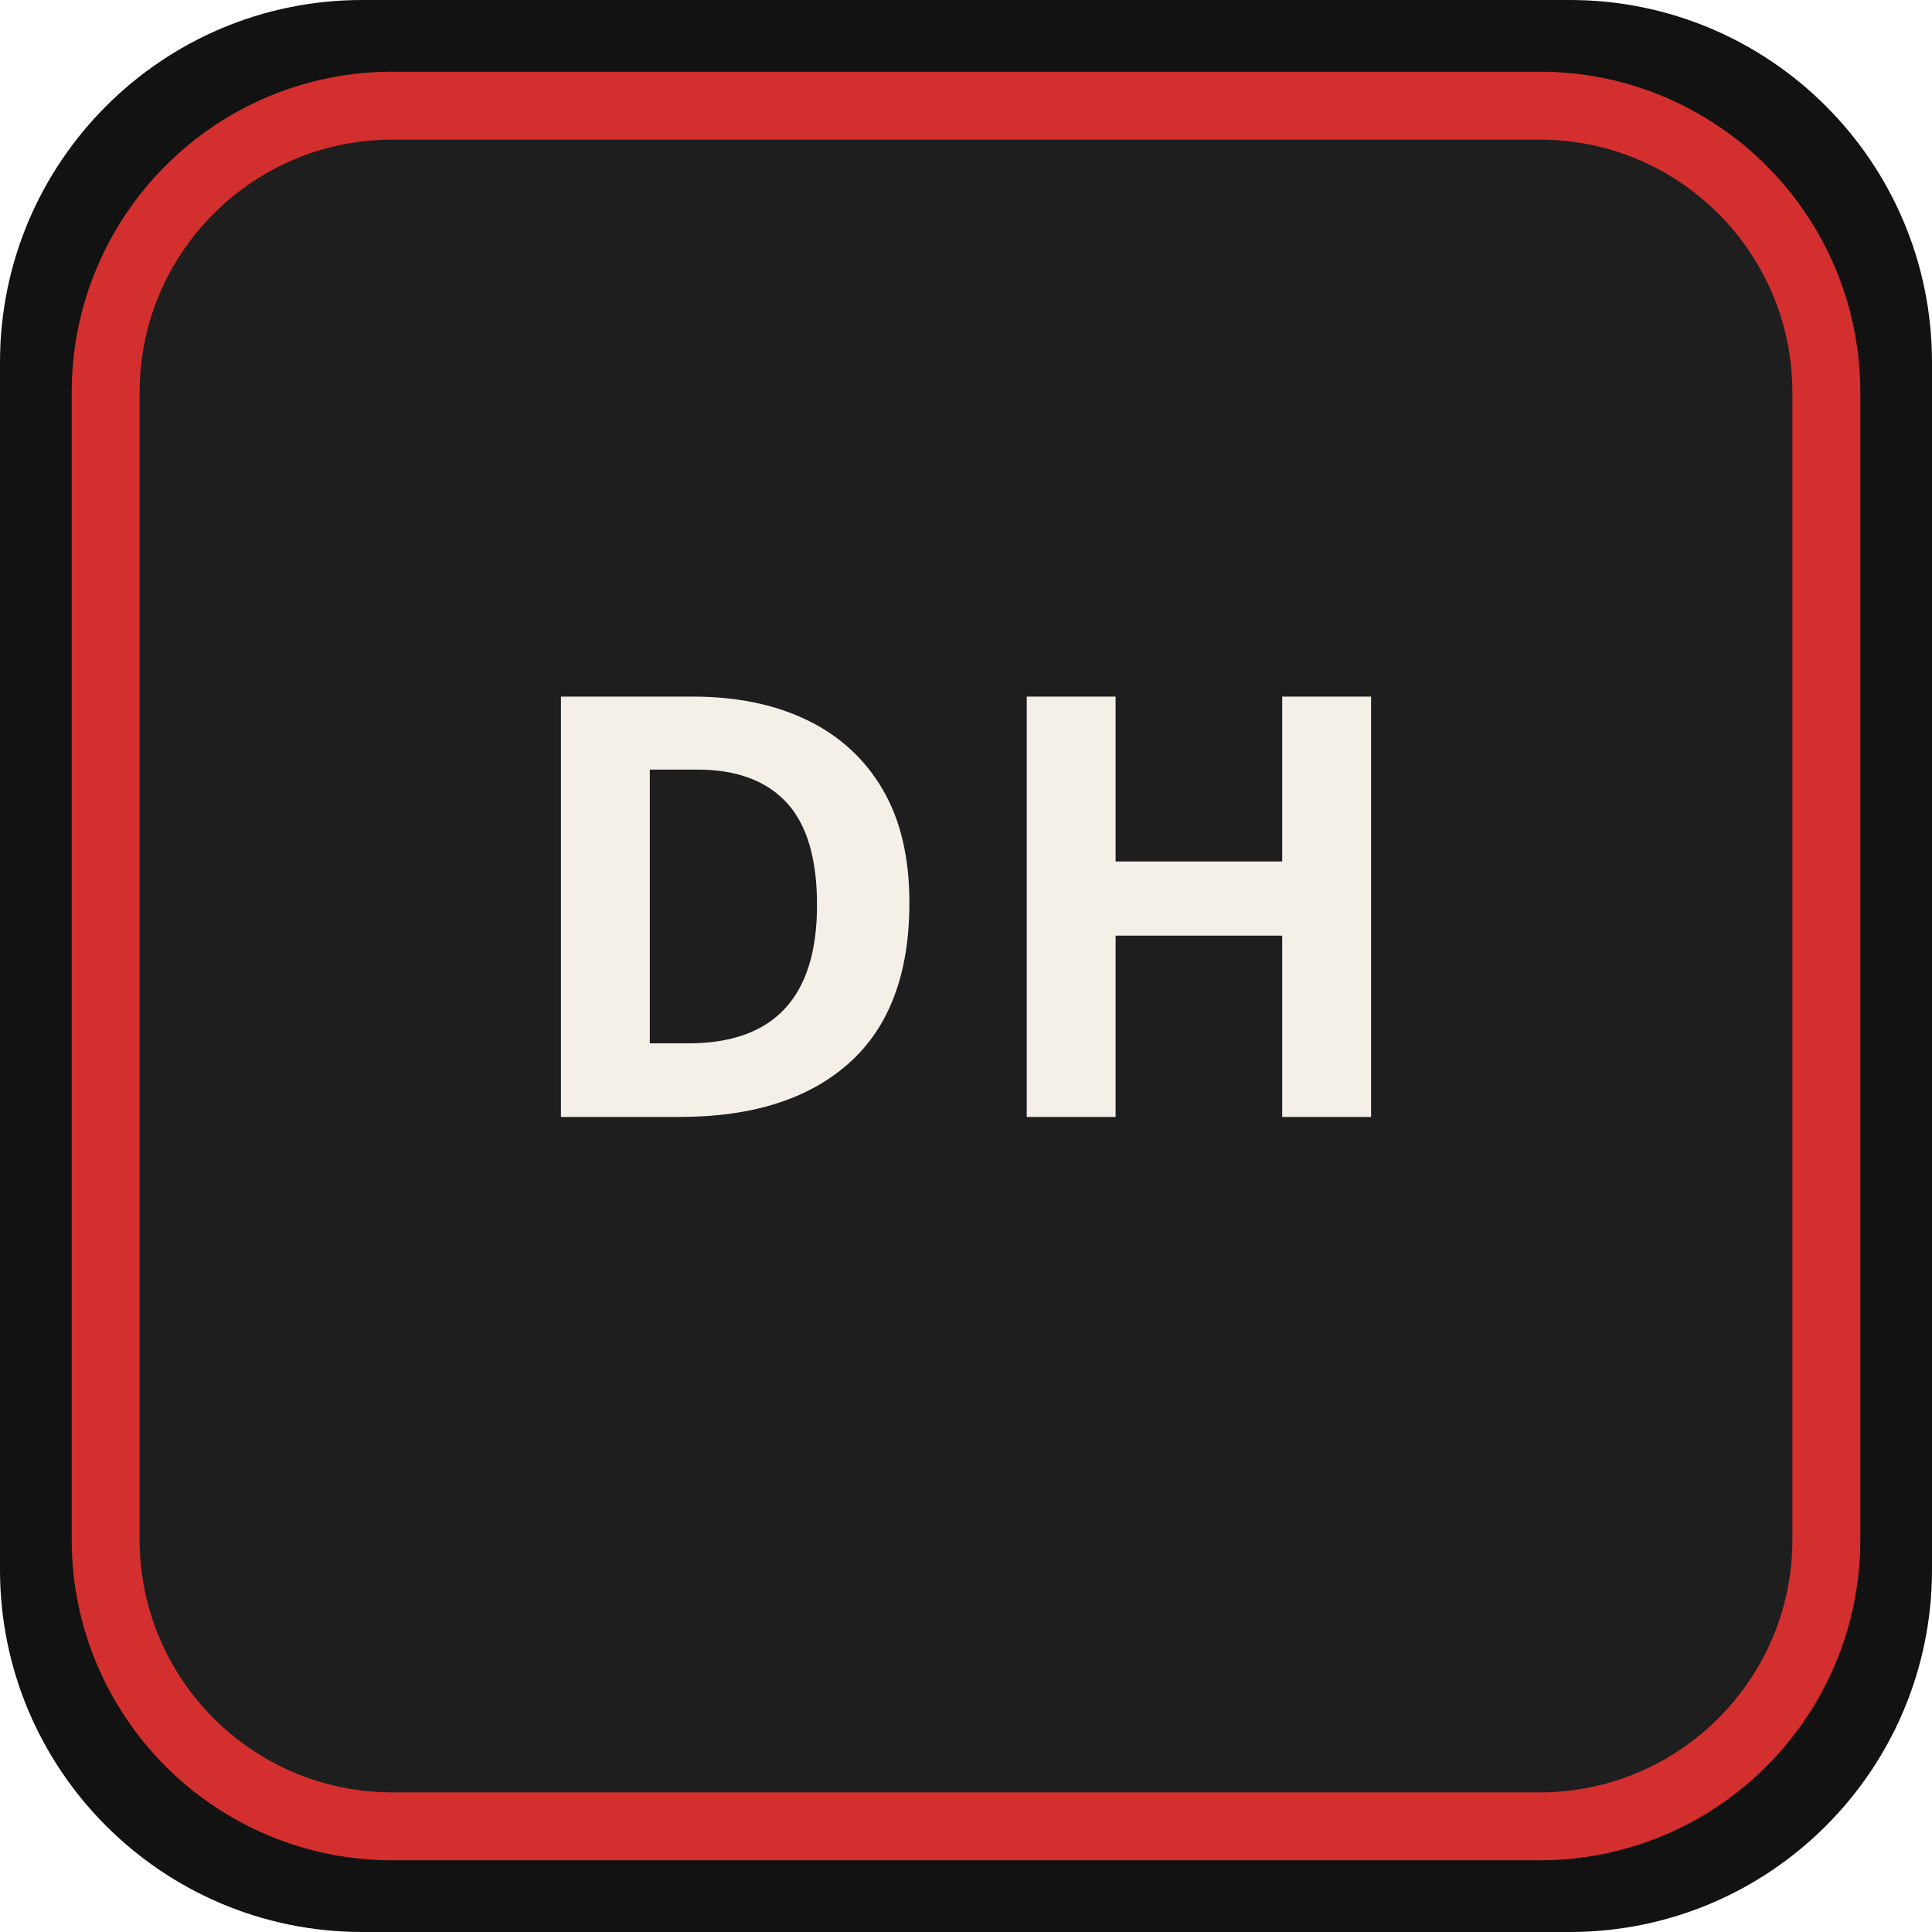
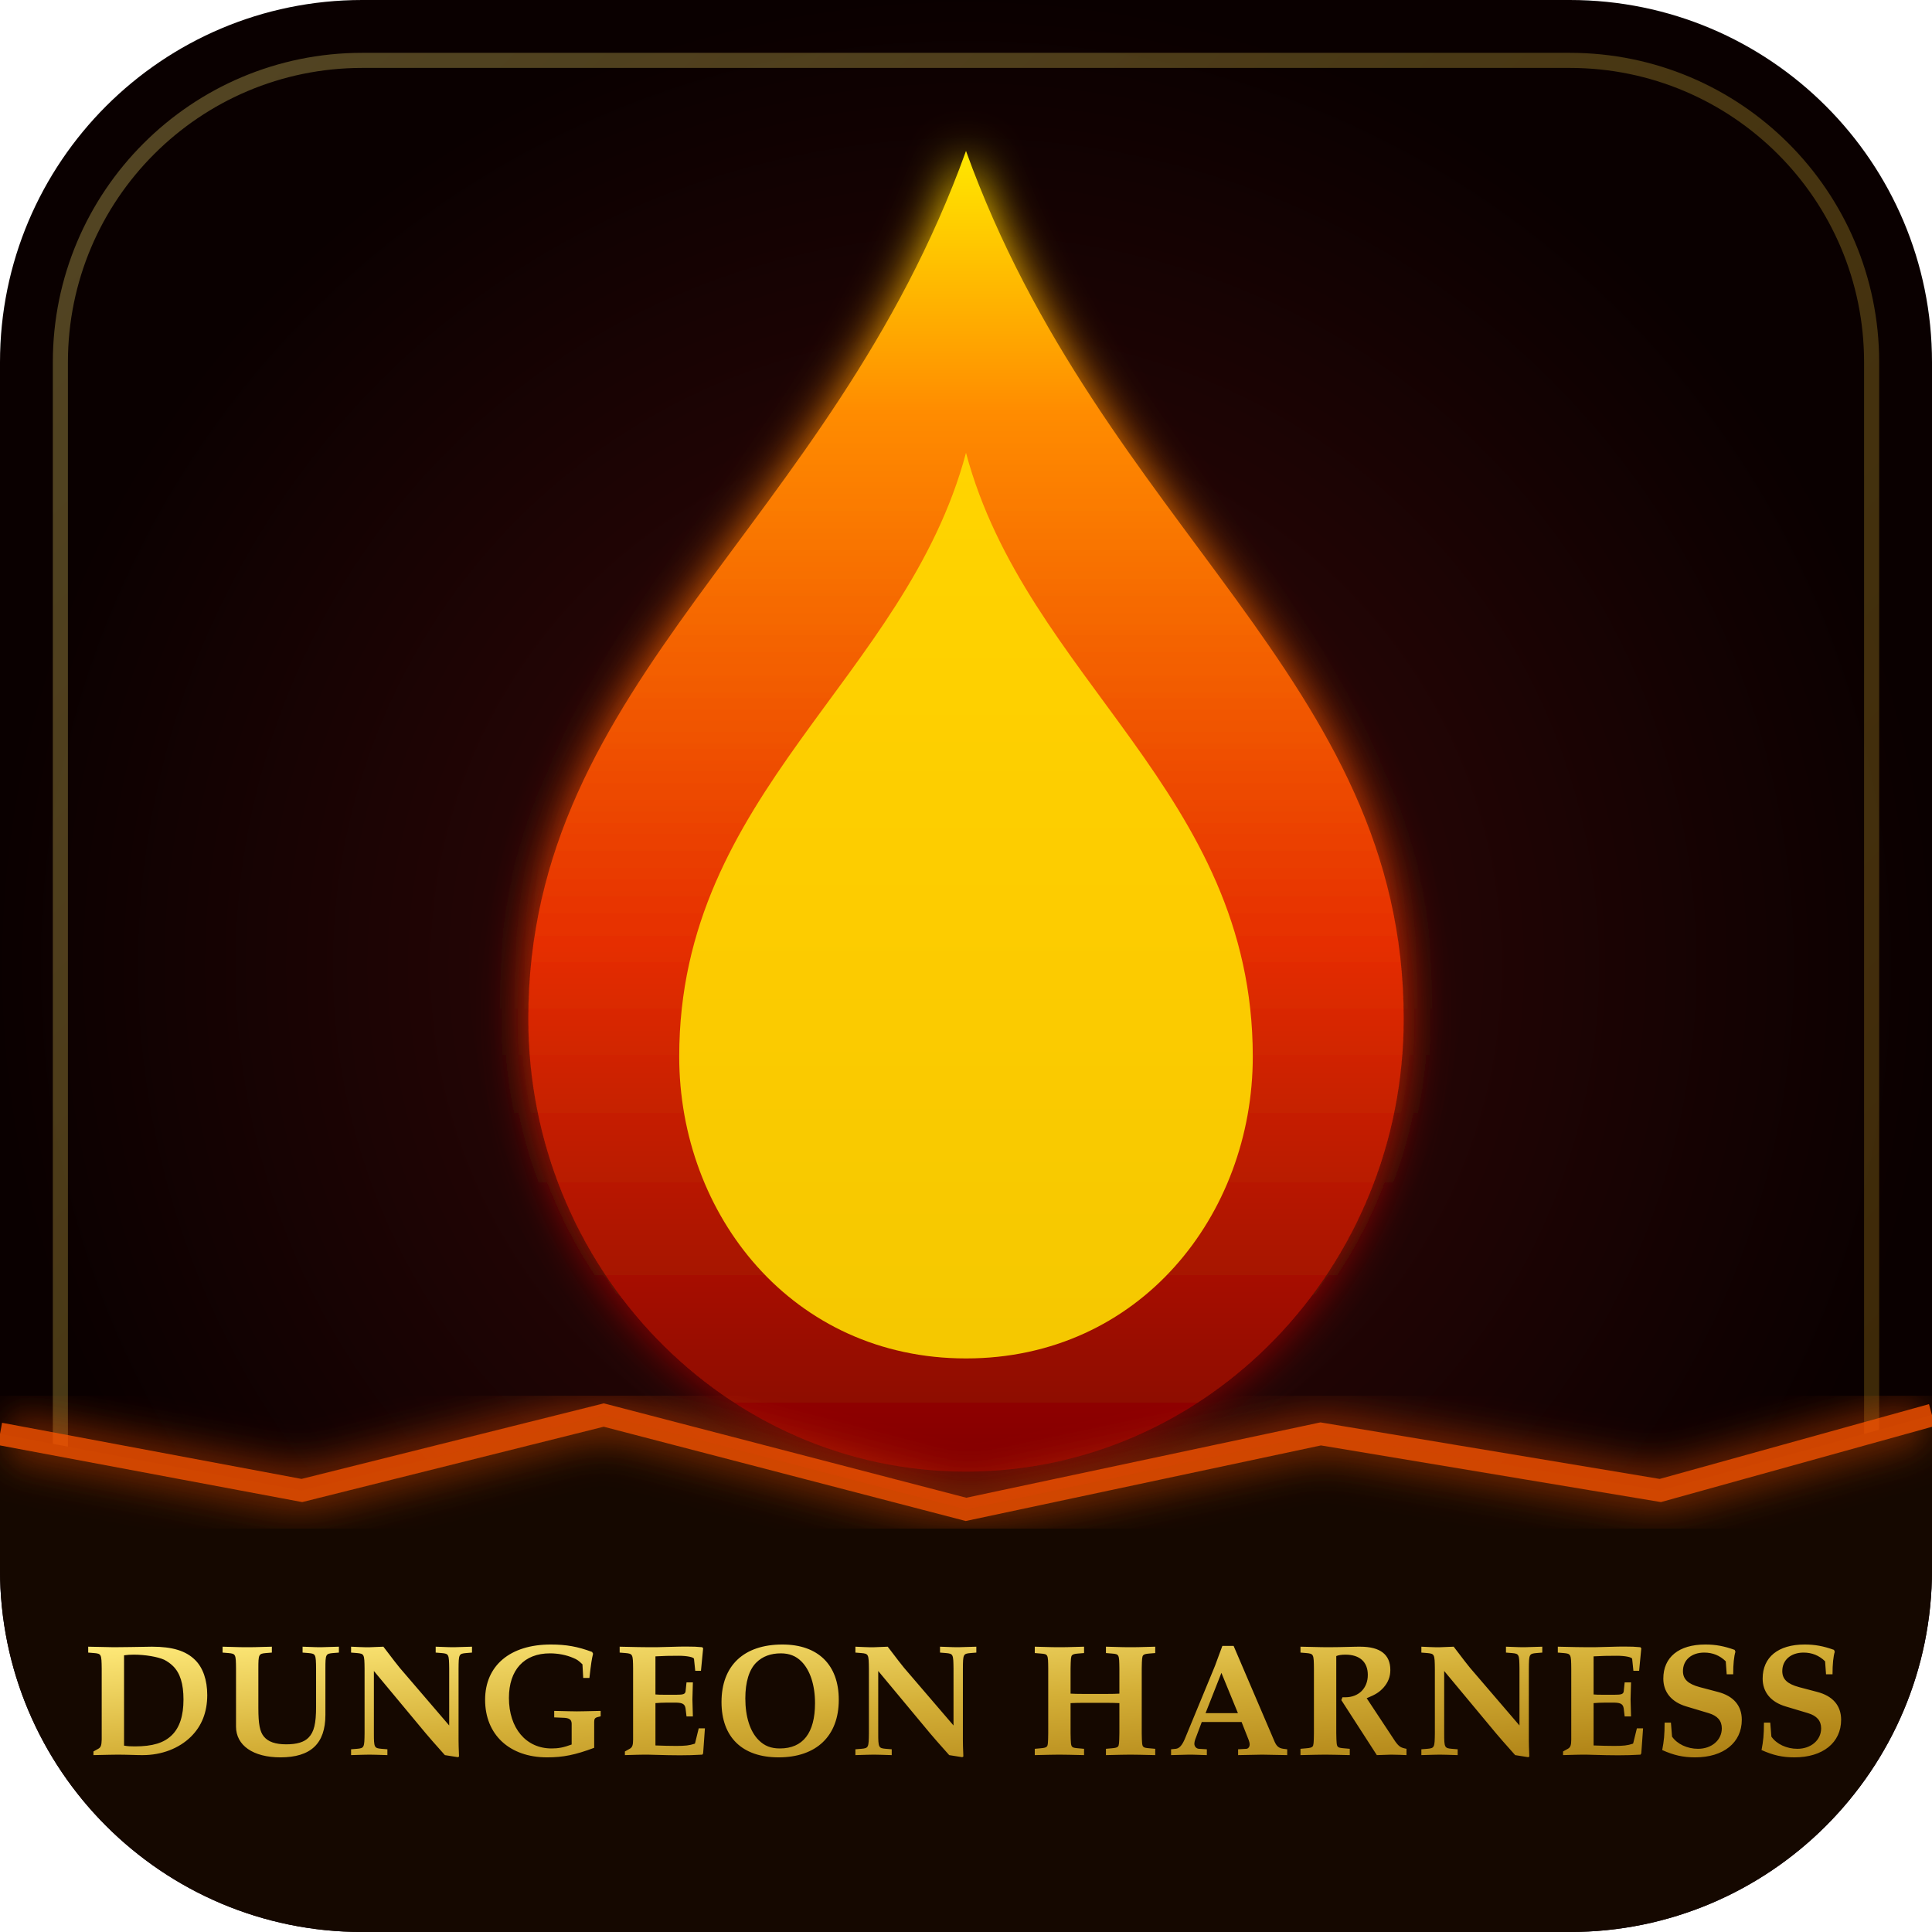
<svg xmlns="http://www.w3.org/2000/svg" viewBox="0 0 512 512">
-   <rect width="512" height="512" rx="96" fill="#121212" />
-   <rect x="28" y="28" width="456" height="456" rx="76" fill="#1e1e1e" stroke="#d32f2f" stroke-width="18" />
-   <text x="256" y="296" text-anchor="middle" font-family="sans-serif" font-size="156" font-weight="800" letter-spacing="8" fill="#f4f0e8">DH</text>
+   <defs>
+     <radialGradient id="bg" cx="50%" cy="50%" r="50%">
+       <stop offset="0%" stop-color="#3a0a0a" />
+       <stop offset="100%" stop-color="#0a0000" />
+     </radialGradient>
+     <linearGradient id="fire" x1="0%" y1="100%" x2="0%" y2="0%">
+       <stop offset="0%" stop-color="#800000" />
+       <stop offset="40%" stop-color="#e62e00" />
+       <stop offset="80%" stop-color="#ff8c00" />
+       <stop offset="100%" stop-color="#ffea00" />
+     </linearGradient>
+     <linearGradient id="gold" x1="0%" y1="0%" x2="100%" y2="100%">
+       <stop offset="0%" stop-color="#ffea7a" />
+       <stop offset="50%" stop-color="#d4af37" />
+       <stop offset="100%" stop-color="#aa7c11" />
+     </linearGradient>
+     <filter id="glow" x="-20%" y="-20%" width="140%" height="140%">
+       <feGaussianBlur stdDeviation="6" result="blur" />
+       <feMerge>
+         <feMergeNode in="blur" />
+         <feMergeNode in="SourceGraphic" />
+       </feMerge>
+     </filter>
+     <clipPath id="app-clip">
+       <rect width="512" height="512" rx="96" />
+     </clipPath>
+   </defs>
+   <rect width="512" height="512" rx="96" fill="url(#bg)" />
+   <rect x="16" y="16" width="480" height="480" rx="80" fill="none" stroke="url(#gold)" stroke-width="4" opacity="0.3" />
+   <g clip-path="url(#app-clip)">
+     <g filter="url(#glow)">
+       <path d="M 256 40 C 220 140, 140 180, 140 270 C 140 336, 192 390, 256 390 C 320 390, 372 336, 372 270 C 372 180, 292 140, 256 40 Z" fill="url(#fire)" />
+       <path d="M 256 120 C 240 180, 180 210, 180 280 C 180 322, 210 360, 256 360 C 302 360, 332 322, 332 280 C 332 210, 272 180, 256 120 Z" fill="#ffdd00" opacity="0.9" />
+     </g>
+     <path d="M 0 380 L 80 395 L 160 375 L 256 400 L 350 380 L 440 395 L 512 375 L 512 512 L 0 512 Z" fill="#150800" />
+     <path d="M 0 380 L 80 395 L 160 375 L 256 400 L 350 380 L 440 395 L 512 375" fill="none" stroke="#ff5500" stroke-width="6" filter="url(#glow)" opacity="0.8" />
+     <text x="256" y="465" text-anchor="middle" font-family="'Palatino Linotype', 'Book Antiqua', Georgia, serif" font-size="42" font-weight="bold" letter-spacing="1" fill="url(#gold)">DUNGEON HARNESS</text>
+   </g>
</svg>
